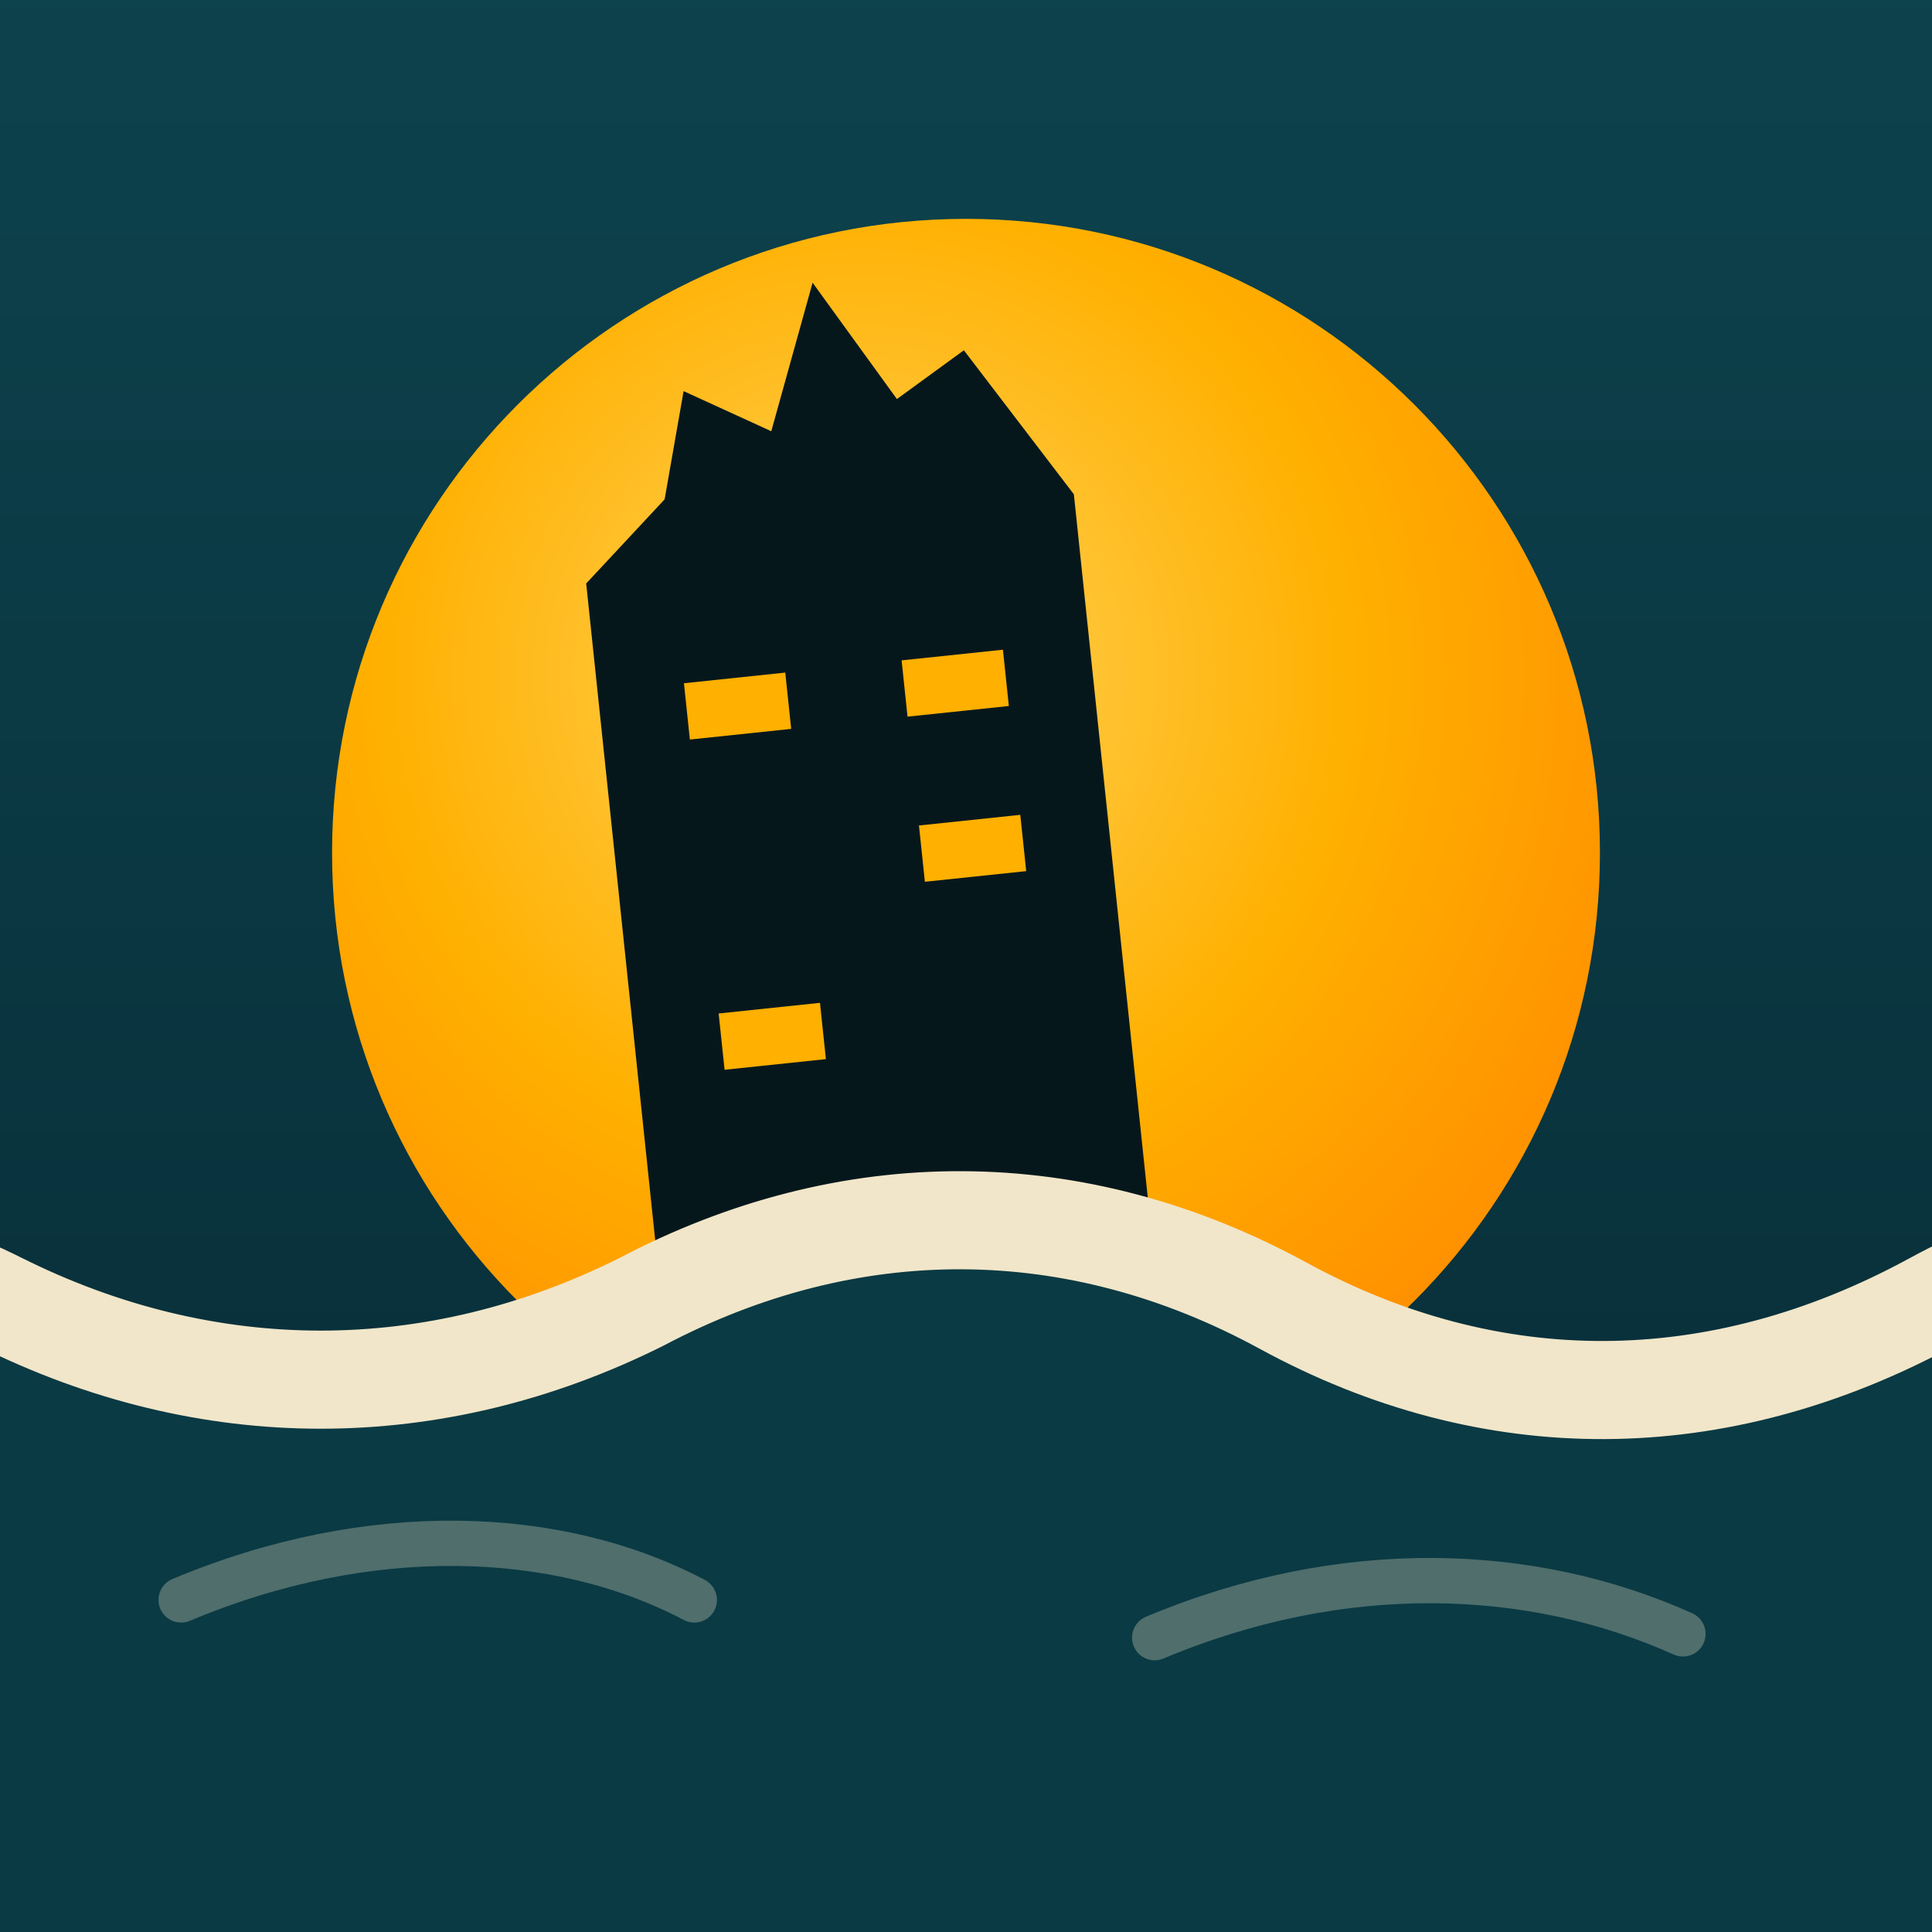
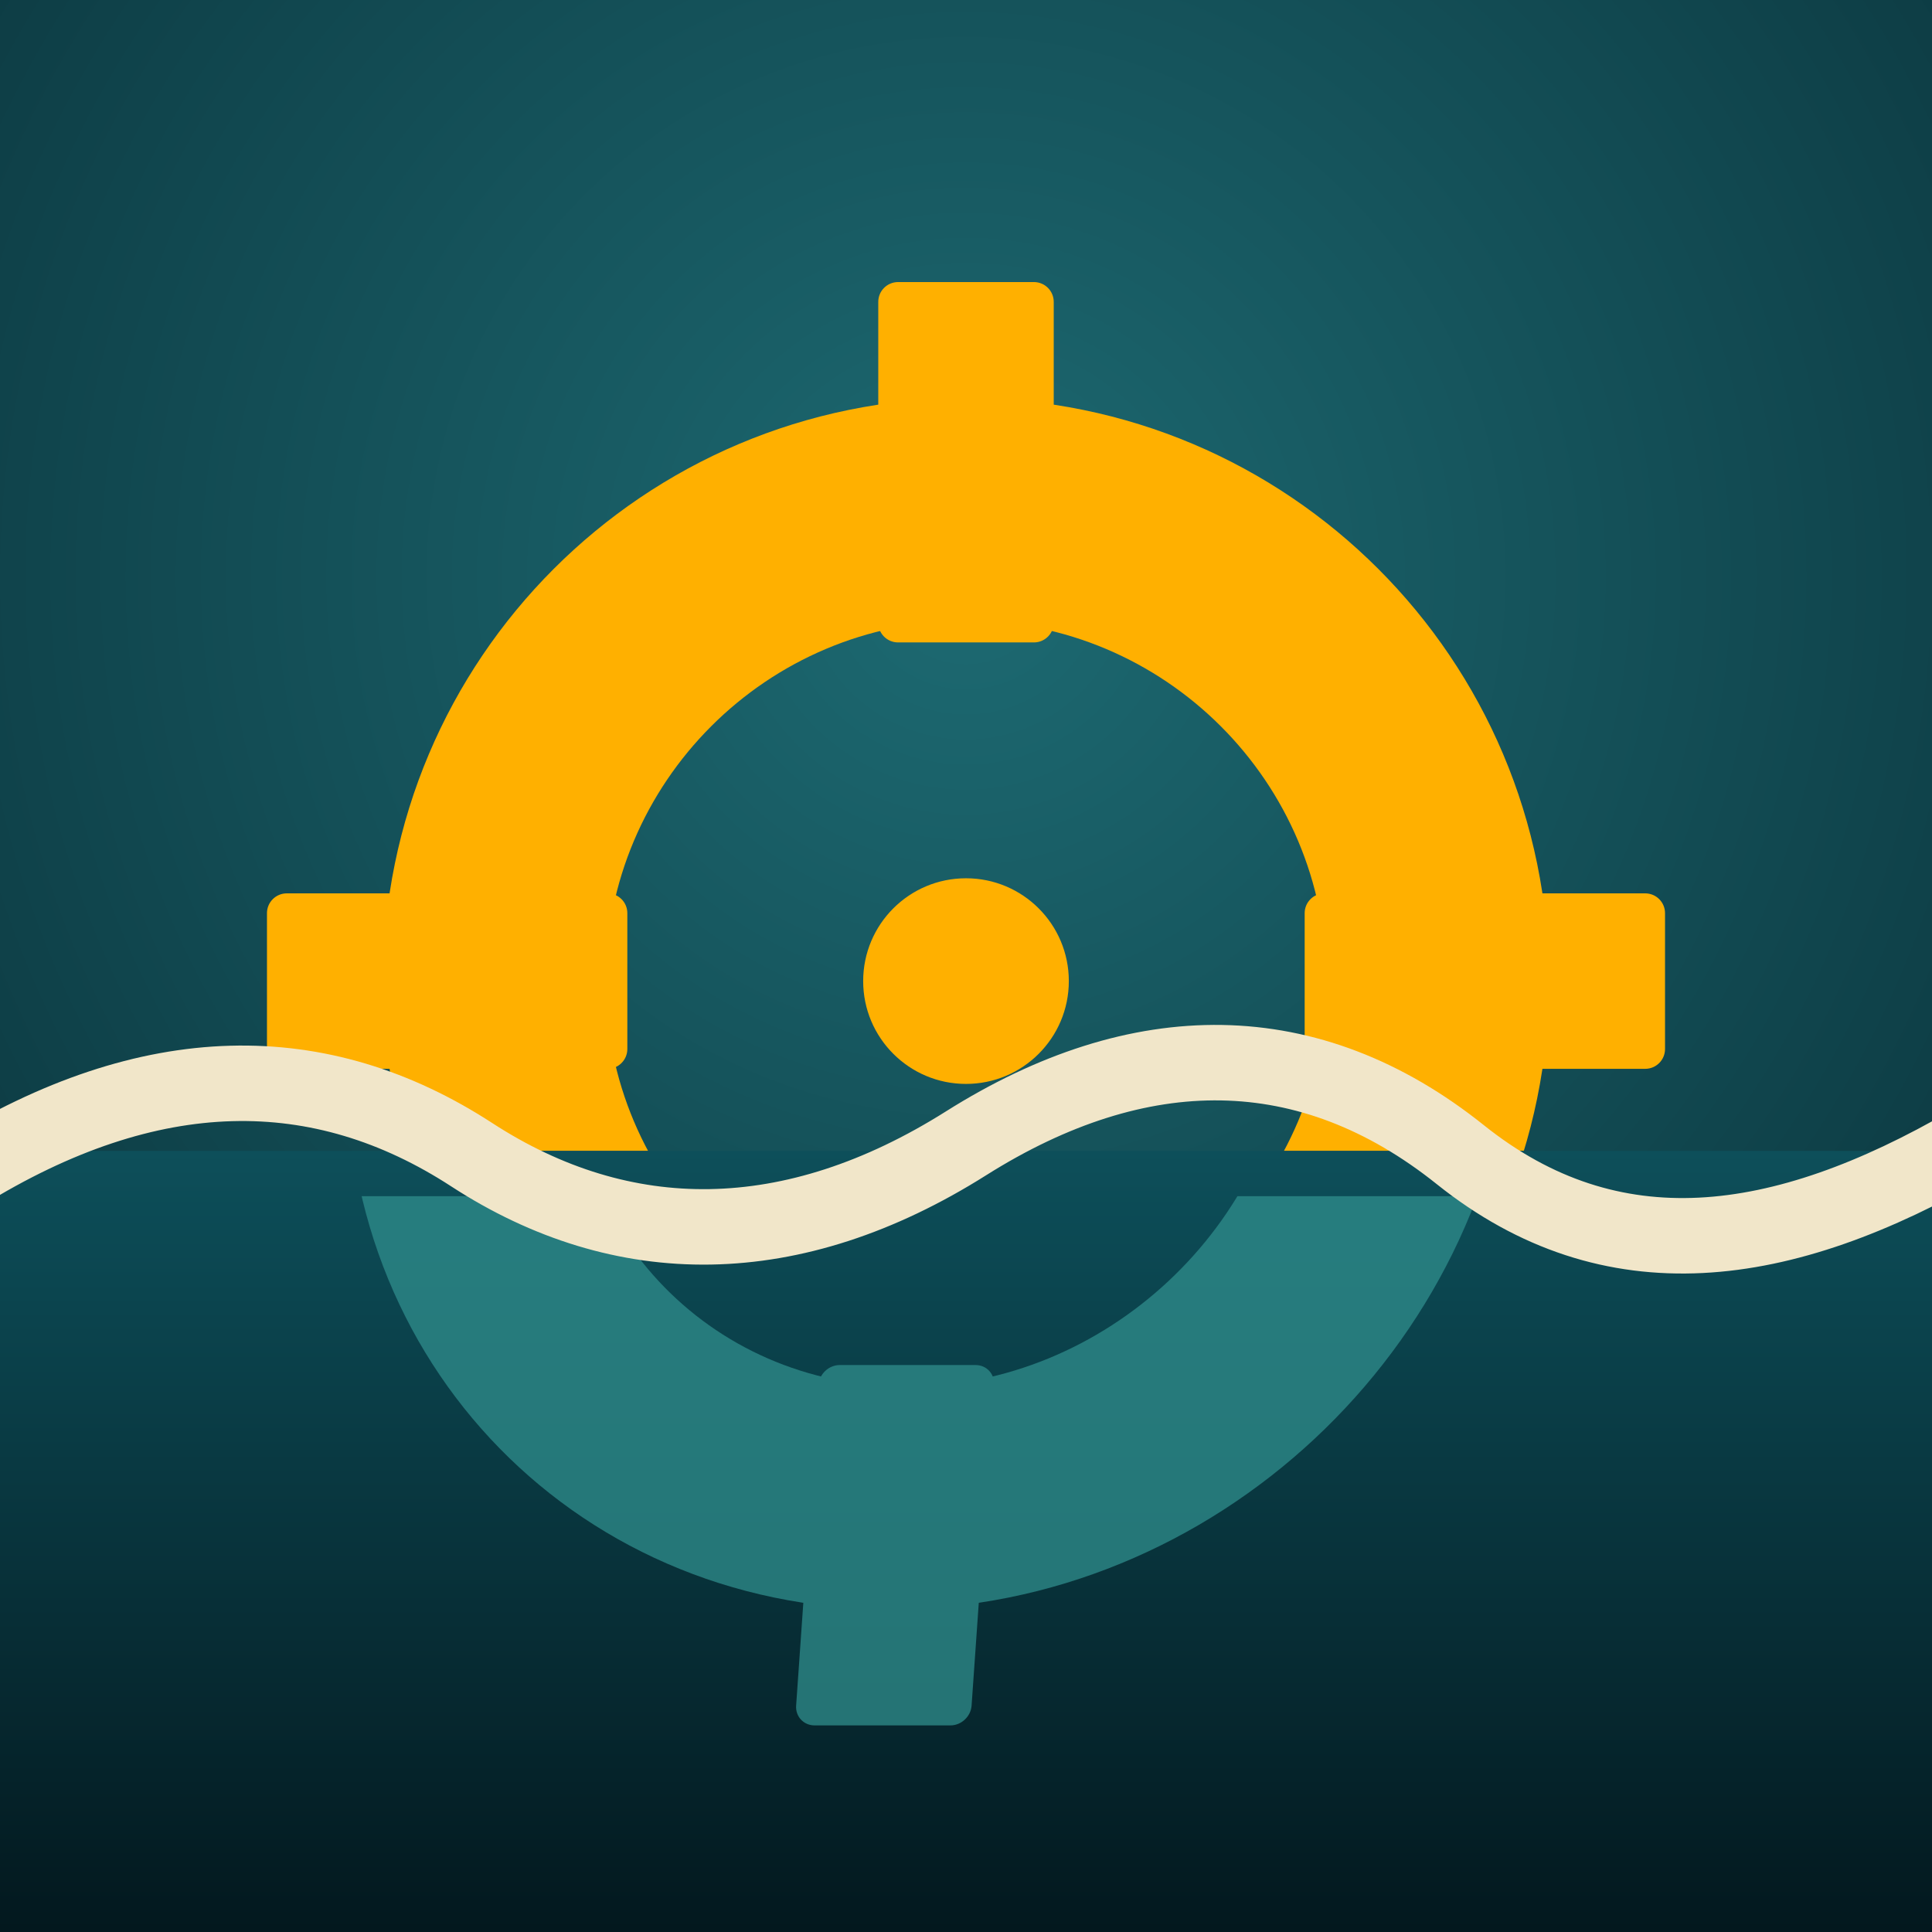
<svg xmlns="http://www.w3.org/2000/svg" viewBox="0 0 1024 1024" width="1024" height="1024">
  <defs>
-     <linearGradient id="bg" x1="0" y1="0" x2="0" y2="1">
-       <stop offset="0" stop-color="#0f4c57" />
-       <stop offset="1" stop-color="#05202a" />
+     <radialGradient id="bg" cx="0.5" cy="0.3" r="0.85">
+       <stop offset="0" stop-color="#1d6a72" />
+       <stop offset="1" stop-color="#062830" />
+     </radialGradient>
+     <linearGradient id="sea" x1="0" y1="0" x2="0" y2="1">
+       <stop offset="0" stop-color="#0d4f5a" />
+       <stop offset="1" stop-color="#03181e" />
    </linearGradient>
-     <radialGradient id="sun" cx="0.42" cy="0.36" r="0.7">
-       <stop offset="0" stop-color="#ffd45e" />
-       <stop offset="0.55" stop-color="#ffb000" />
-       <stop offset="1" stop-color="#ff8c00" />
-     </radialGradient>
+     <clipPath id="above">
+       <rect x="0" y="0" width="1024" height="610" />
+     </clipPath>
+     <clipPath id="below">
+       <rect x="0" y="610" width="1024" height="414" />
+     </clipPath>
+     <g id="sight">
+       <circle cx="512" cy="520" r="250" fill="none" stroke-width="118" />
+       <rect x="466" y="150" width="92" height="190" rx="10" />
+       <rect x="142" y="474" width="190" height="92" rx="10" />
+       <rect x="692" y="474" width="190" height="92" rx="10" />
+       <rect x="466" y="700" width="92" height="190" rx="10" />
+       <circle cx="512" cy="520" r="54" />
+     </g>
  </defs>
-   <rect x="-400" y="-400" width="1824" height="1824" fill="url(#bg)" />
-   <g>
-     <circle cx="512" cy="452" r="336" fill="url(#sun)" />
-     <g transform="rotate(-6 512 1000)">
-       <path d="M384,1100 L384,292 L430,252 L446,196 L490,222 L520,146 L558,212 L596,190 L646,272 L646,1100 Z" fill="#06171c" />
-       <g fill="#ffb000">
-         <rect x="430" y="350" width="54" height="30" />
-         <rect x="546" y="350" width="54" height="30" />
-         <rect x="546" y="438" width="54" height="30" />
-         <rect x="430" y="526" width="54" height="30" />
-       </g>
-     </g>
-     <path d="M-400,712 C-200,650 -100,640 0,690 C110,745 230,745 340,690 C450,632 570,632 680,692 C790,752 910,752 1024,690 C1130,632 1250,640 1424,700 L1424,1424 L-400,1424 Z" fill="#0a3a44" />
-     <path d="M-400,712 C-200,650 -100,640 0,690 C110,745 230,745 340,690 C450,632 570,632 680,692 C790,752 910,752 1024,690 C1130,632 1250,640 1424,700" fill="none" stroke="#f1e6c9" stroke-width="52" stroke-linecap="round" />
-     <path d="M96,848 C196,806 296,810 368,848 M612,868 C712,826 812,830 892,866" fill="none" stroke="#f1e6c9" stroke-opacity="0.3" stroke-width="24" stroke-linecap="round" />
+   <rect width="1024" height="1024" fill="url(#bg)" />
+   <g clip-path="url(#above)" fill="#ffb000" stroke="#ffb000">
+     <use href="#sight" />
  </g>
+   <rect x="0" y="610" width="1024" height="414" fill="url(#sea)" />
+   <g clip-path="url(#below)" fill="#2f8d8c" stroke="#2f8d8c" opacity="0.75" transform="translate(18,24) skewX(-4)">
+     <use href="#sight" />
+   </g>
+   <path d="M-20,622 C80,560 170,560 250,612 C330,664 420,664 512,606 C604,548 694,548 774,612 C854,676 944,664 1044,606" fill="none" stroke="#f1e6c9" stroke-width="40" stroke-linecap="round" />
</svg>
